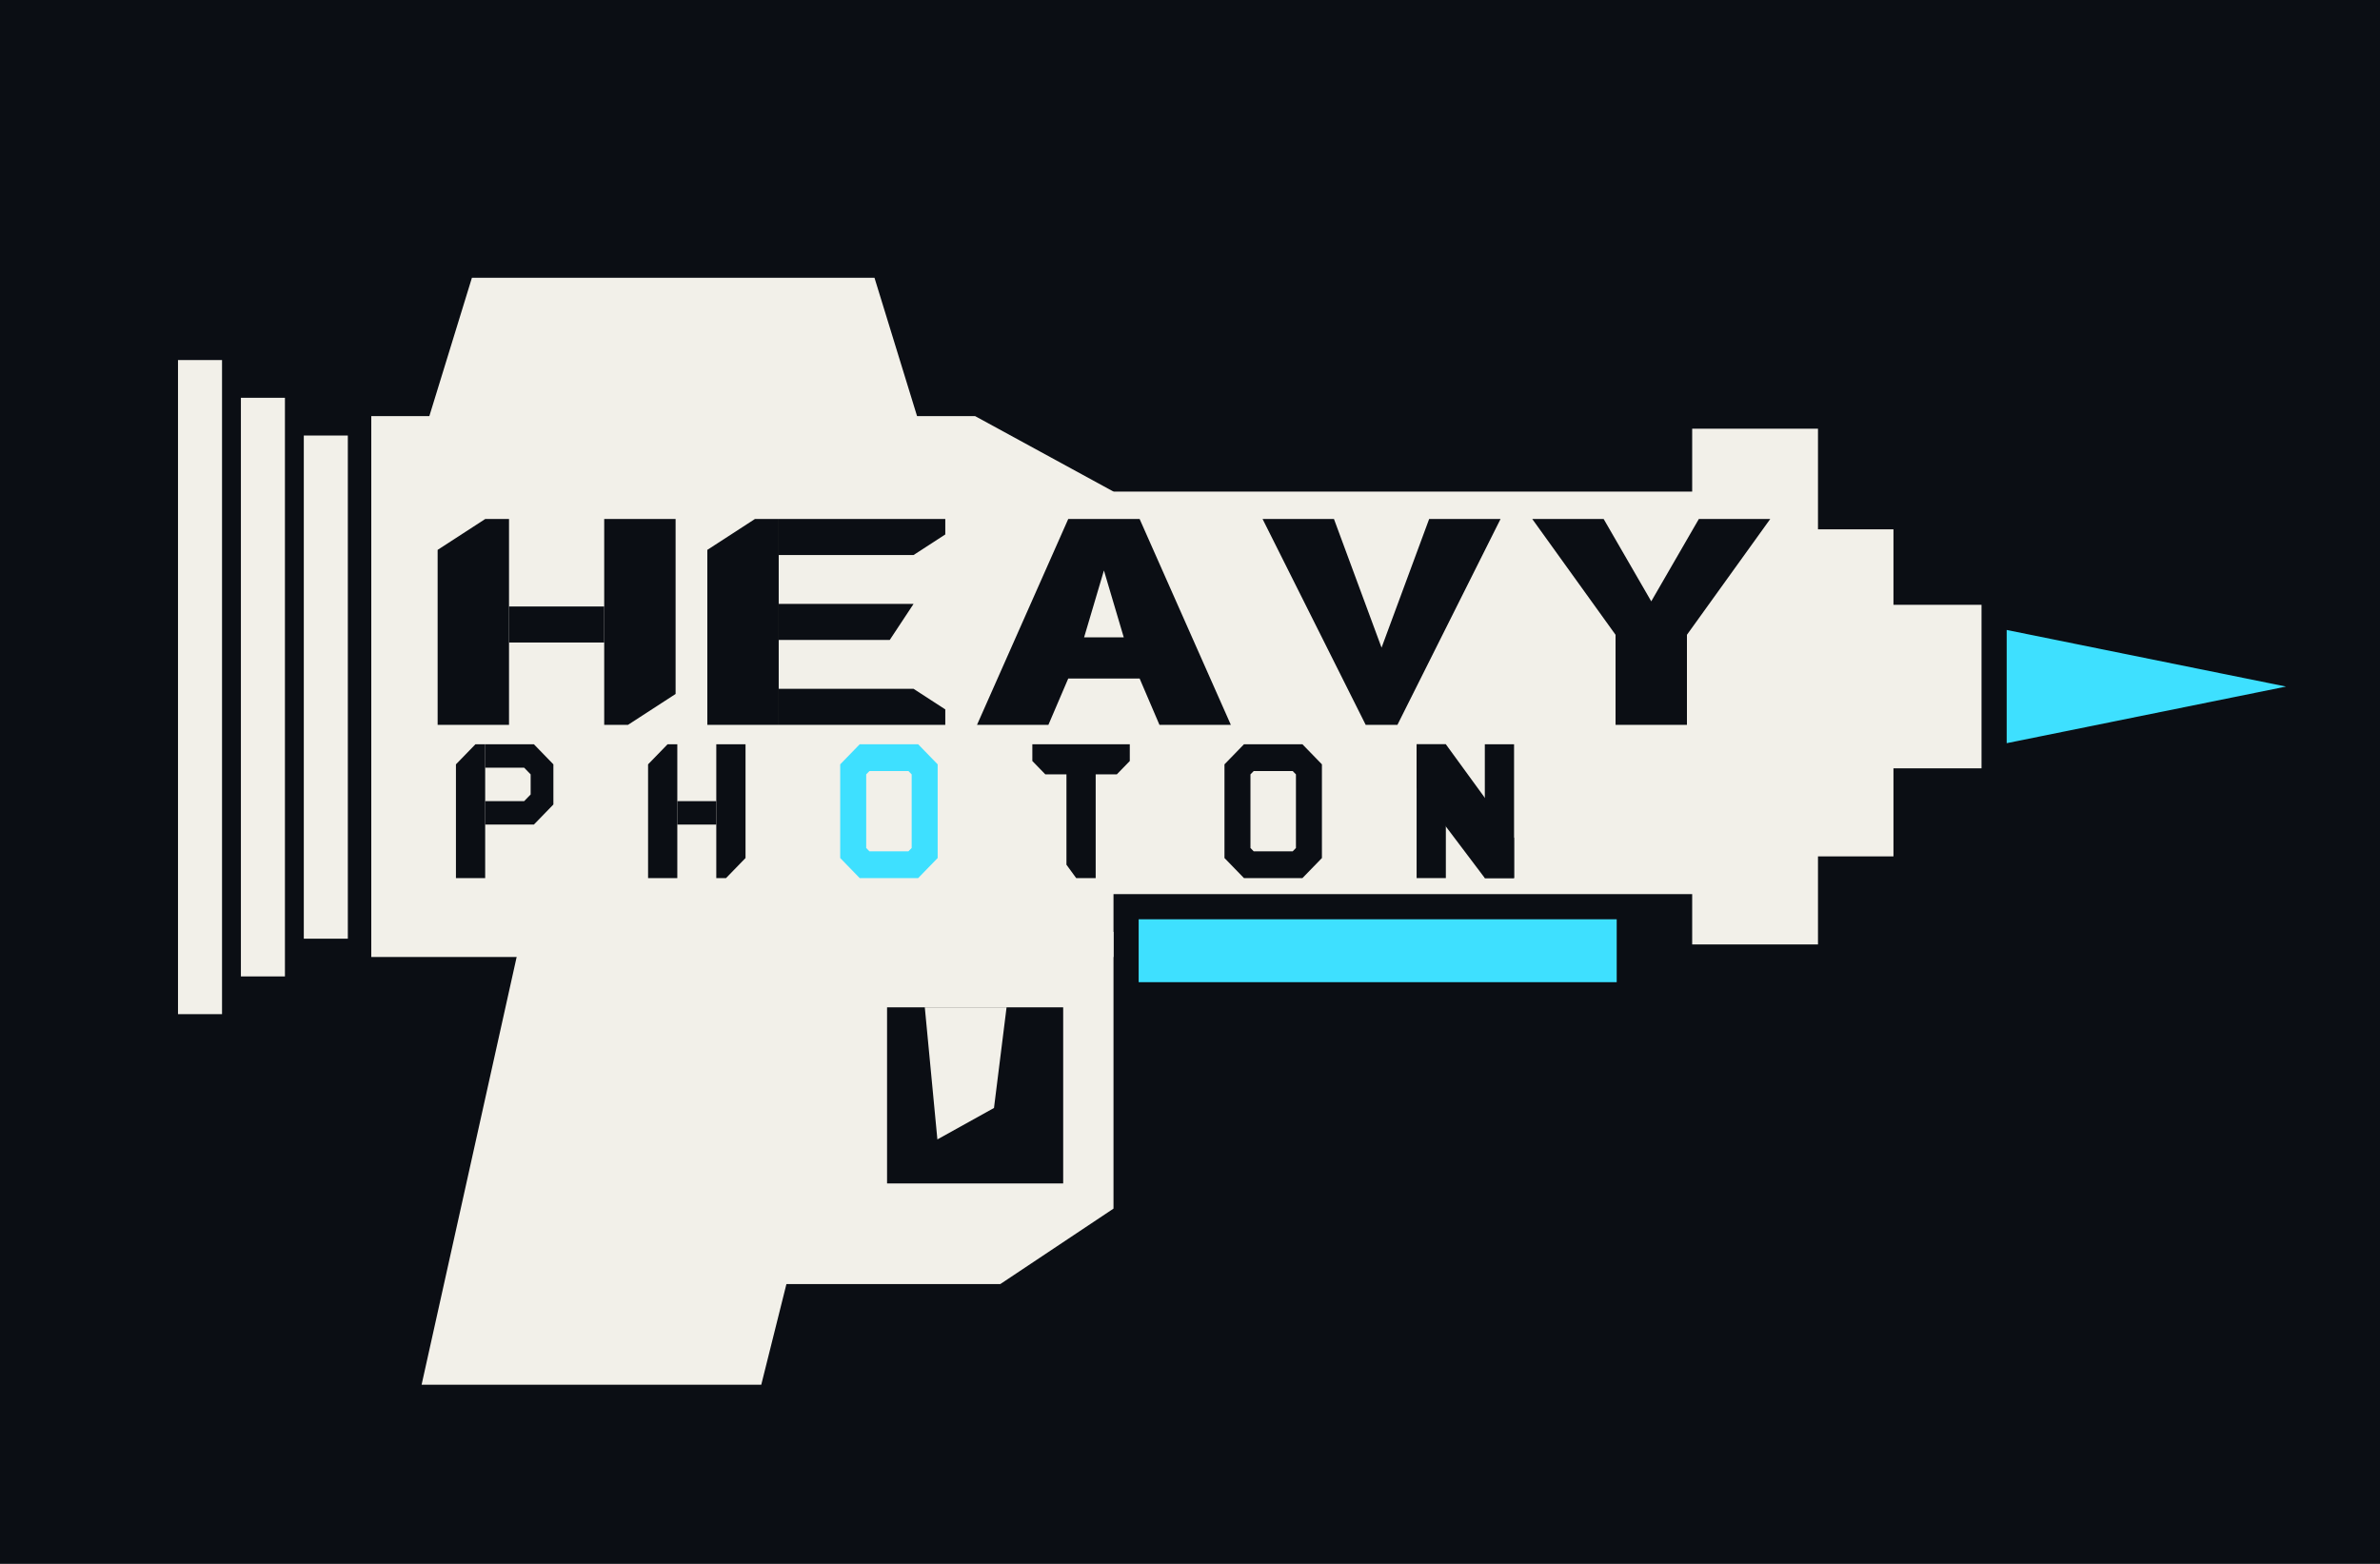
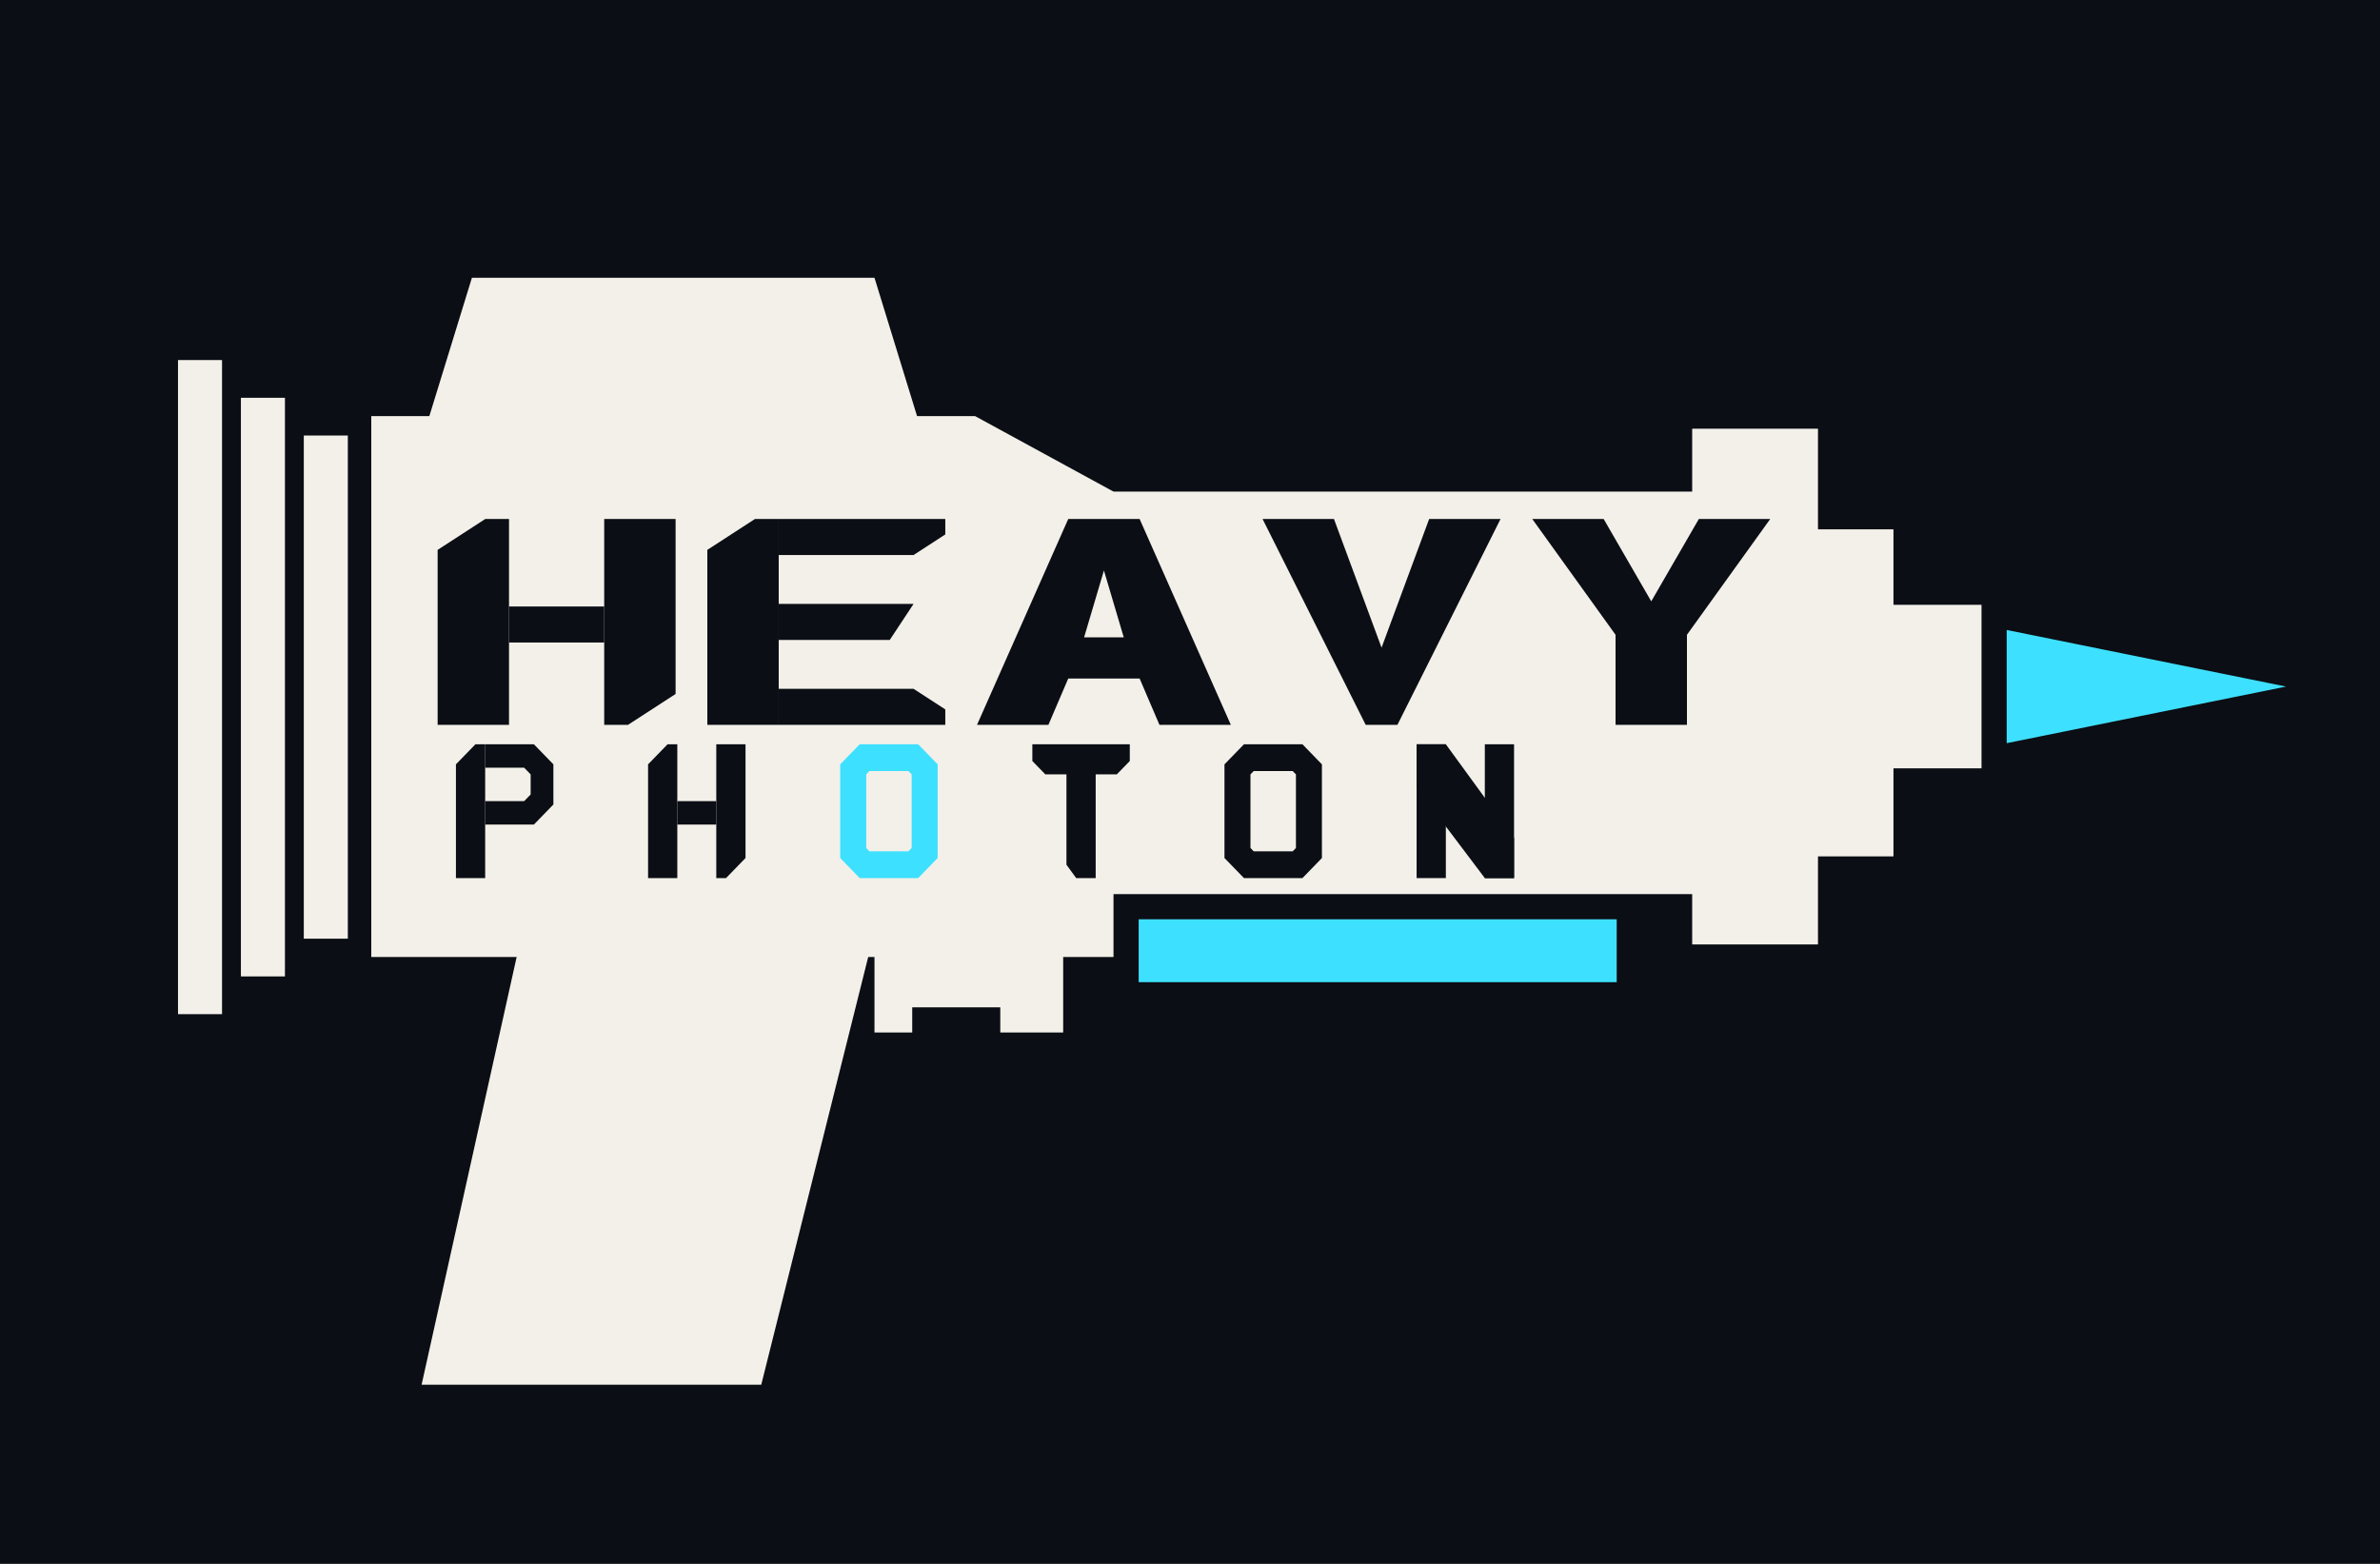
<svg xmlns="http://www.w3.org/2000/svg" viewBox="0 0 700 460" width="700" height="460" version="1.1" id="svg25">
  <defs id="defs25" />
  <rect width="700" height="460" fill="#0B0E14" id="rect1" />
  <g id="fin-1" transform="matrix(1.85,0,0,1.85,48.65385,-16.19231)">
    <g fill="#f2f0e9" id="g2">
      <rect x="2" y="66" width="7" height="104" id="rect2" />
    </g>
  </g>
  <g id="fin-2" transform="matrix(1.85,0,0,1.85,48.65385,-16.19231)">
    <g fill="#f2f0e9" id="g3">
      <rect x="12" y="72" width="7" height="92" id="rect3" />
    </g>
  </g>
  <g id="fin-3" transform="matrix(1.85,0,0,1.85,48.65385,-16.19231)">
    <g fill="#f2f0e9" id="g4">
      <rect x="22" y="78" width="7" height="80" id="rect4" />
    </g>
  </g>
  <g id="gun" transform="translate(50 4) scale(1.85)">
    <g id="grip">
      <g fill="#F2F0E9" id="g5">
        <path d="M56,146 L112,146 L94,218 L40,218 Z" id="path4" />
      </g>
    </g>
    <g id="body">
      <g fill="#F2F0E9" id="g6">
        <path d="M32,64 L128,64 L150,76 L150,150 L32,150 Z" id="path5" />
      </g>
    </g>
    <g id="sight">
      <g fill="#F2F0E9" id="g7">
        <path d="M48,42 L112,42 L120,68 L40,68 Z" id="path6" />
      </g>
    </g>
    <g id="trigger">
      <g fill="#F2F0E9" id="g8">
-         <path d="M110,146 L150,146 L150,190 L132,202 L96,202 Z" id="rect7" />
+         <rect x="112" y="146" width="30" height="16" id="rect7" />
      </g>
-       <path d="M114,158 L142,158 L142,186 L114,186 Z" fill="#0B0E14" id="rect8" />
-       <path d="M120,158 L133,158 L131,174 L122,179 Z" fill="#F2F0E9" id="trigger-blade" />
+       <rect x="118" y="158" width="14" height="8" fill="#0B0E14" id="rect8" />
    </g>
    <g id="barrel">
      <g fill="#F2F0E9" id="g9">
        <path d="M146,76 L246,76 L246,140 L146,140 Z" id="path8" />
      </g>
      <rect x="154" y="144" width="76" height="10" fill="#3EE0FF" id="rect9" />
    </g>
    <g id="muzzle">
      <g fill="#F2F0E9" id="g10">
        <path d="M242,66 L262,66 L262,82 L274,82 L274,134 L262,134 L262,148 L242,148 Z" id="path9" />
      </g>
    </g>
  </g>
  <g id="tip" transform="matrix(1.85,0,0,1.85,50,4)">
    <g fill="#F2F0E9" id="g11">
      <rect x="270" y="94" width="18" height="26" id="rect10" />
    </g>
    <path d="m 292,98 44.415,9 L 292,116 Z" fill="#3ee0ff" id="path11" style="stroke-width:1.924" />
  </g>
  <g id="word-heavy" fill="#0b0e14" transform="matrix(1.166489,0,0,0.7568269,128.7154,152.6615)">
    <g id="heavy-h0">
      <g id="g12">
        <rect x="18" y="34" width="24" height="14" id="rect11" />
        <polygon points="18,0 18,80 0,80 0,12 12,0 " id="polygon11" />
        <polygon points="60,68 48,80 42,80 42,0 60,0 " id="polygon12" />
      </g>
    </g>
    <g id="heavy-e1" transform="translate(68)">
      <g id="g16">
        <polygon points="18,0 18,80 0,80 0,12 12,0 " id="polygon13" />
        <polygon points="60,6 52,14 18,14 18,0 60,0 " id="polygon14" />
        <polygon points="18,47 18,33 52,33 46,47 " id="polygon15" />
        <polygon points="60,74 60,80 18,80 18,66 52,66 " id="polygon16" />
      </g>
    </g>
    <g id="heavy-a2" transform="translate(136)">
      <g id="g17">
        <path fill-rule="evenodd" d="M 23,0 H 41 L 64,80 H 46 L 41,62 H 23 L 18,80 H 0 Z m 9,20 5,26 H 27 Z" id="path16" />
      </g>
    </g>
    <g id="heavy-v3" transform="translate(208)">
      <g id="g18">
        <polygon points="0,0 18,0 30,50 42,0 60,0 34,80 26,80 " id="polygon17" />
      </g>
    </g>
    <g id="heavy-y4" transform="translate(276)">
      <g id="g19">
        <polygon points="21,80 21,45 0,0 18,0 30,32 42,0 60,0 39,45 39,80 " id="polygon18" />
      </g>
    </g>
  </g>
  <g id="word-photon" fill="#0b0e14" transform="matrix(0.4776847,0,0,0.4920192,134.1,218.9231)">
    <g id="photon-p0">
      <g id="g20">
        <path fill-rule="evenodd" d="M 18,0 H 48 L 60,12 V 36 L 48,48 H 18 V 34 h 24 l 4,-4 V 18 L 42,14 H 18 Z" id="path19" />
        <polygon points="0,80 0,12 12,0 18,0 18,80 " id="polygon19" />
      </g>
    </g>
    <g id="photon-h1" transform="translate(118.3)">
      <g id="g21">
        <rect x="18" y="34" width="24" height="14" id="rect20" />
        <polygon points="0,80 0,12 12,0 18,0 18,80 " id="polygon20" />
        <polygon points="42,80 42,0 60,0 60,68 48,80 " id="polygon21" />
      </g>
    </g>
    <g id="photon-o2" transform="translate(236.6)">
      <g fill="#3ee0ff" id="g22">
        <path fill-rule="evenodd" d="M 12,0 H 48 L 60,12 V 68 L 48,80 H 12 L 0,68 V 12 Z m 6,16 h 24 l 2,2 v 44 l -2,2 H 18 L 16,62 V 18 Z" id="path21" />
      </g>
    </g>
    <g id="photon-t3" transform="translate(354.9)">
      <g id="g23">
        <polygon points="52,18 8,18 0,10 0,0 60,0 60,10 " id="polygon22" />
        <polygon points="21,72 21,14 39,14 39,80 27,80 " id="polygon23" />
      </g>
    </g>
    <g id="photon-o4" transform="translate(473.2)">
      <g id="g24">
        <path fill-rule="evenodd" d="M 12,0 H 48 L 60,12 V 68 L 48,80 H 12 L 0,68 V 12 Z m 6,16 h 24 l 2,2 v 44 l -2,2 H 18 L 16,62 V 18 Z" id="path23" />
      </g>
    </g>
    <g id="photon-n5" transform="translate(591.5)">
      <g id="g25">
        <rect x="0" y="0" width="18" height="80" id="rect24" />
        <rect x="42" y="0" width="18" height="80" id="rect25" />
        <polygon points="60,80 42,80 0,26 0,0 18,0 60,56 " id="polygon25" />
      </g>
    </g>
  </g>
</svg>
